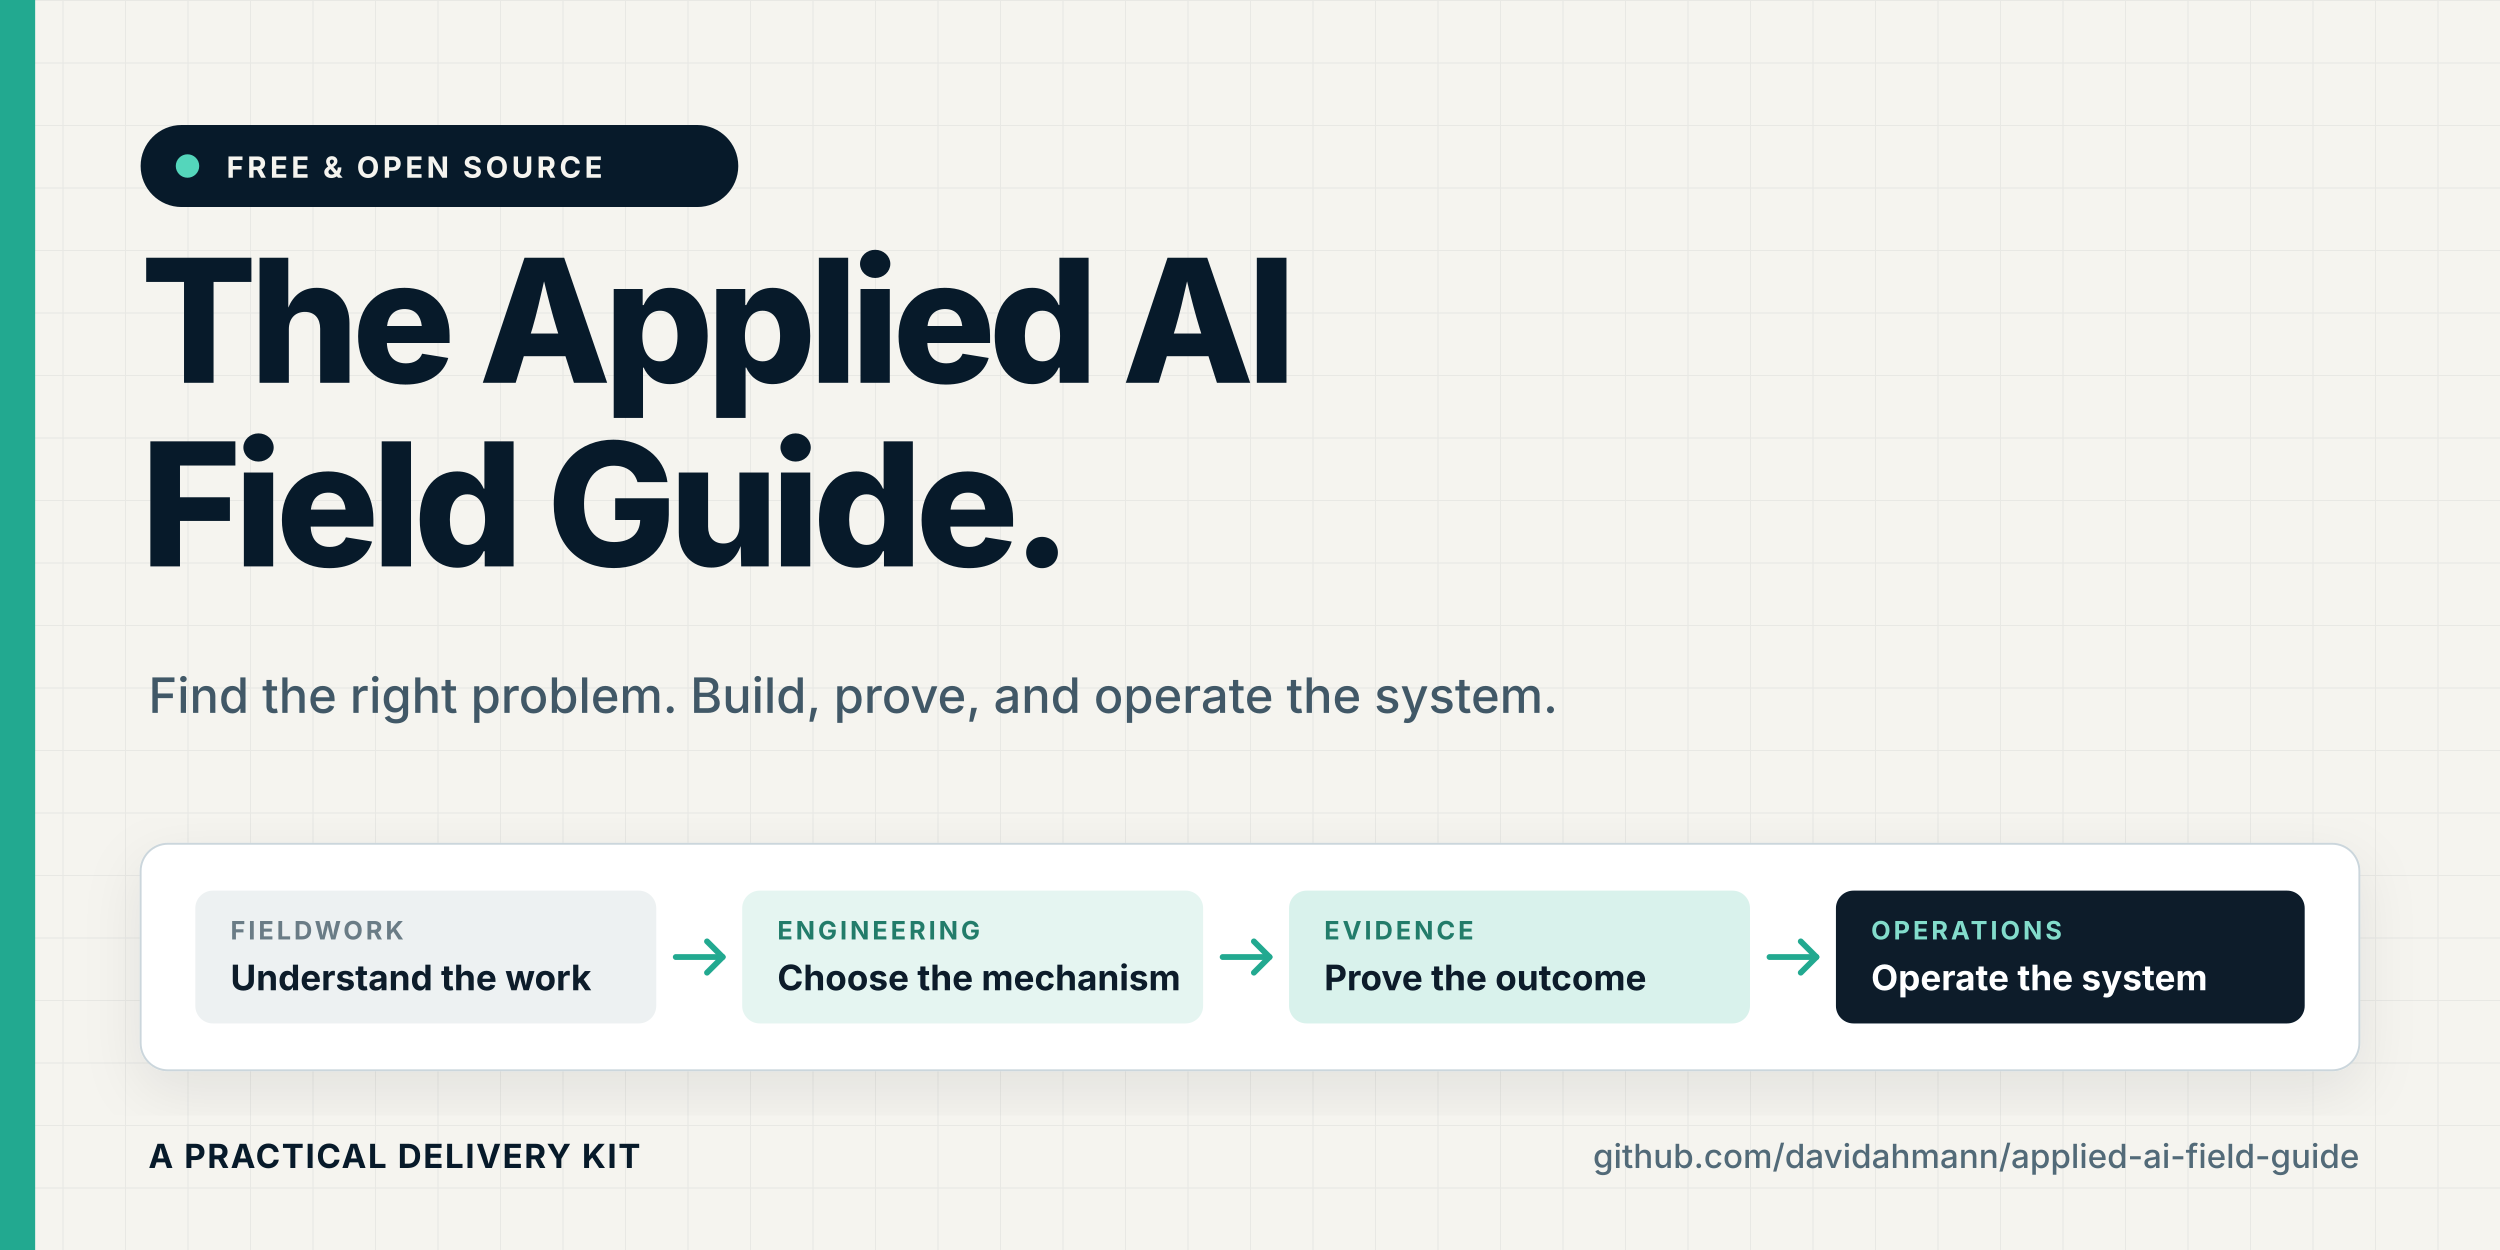
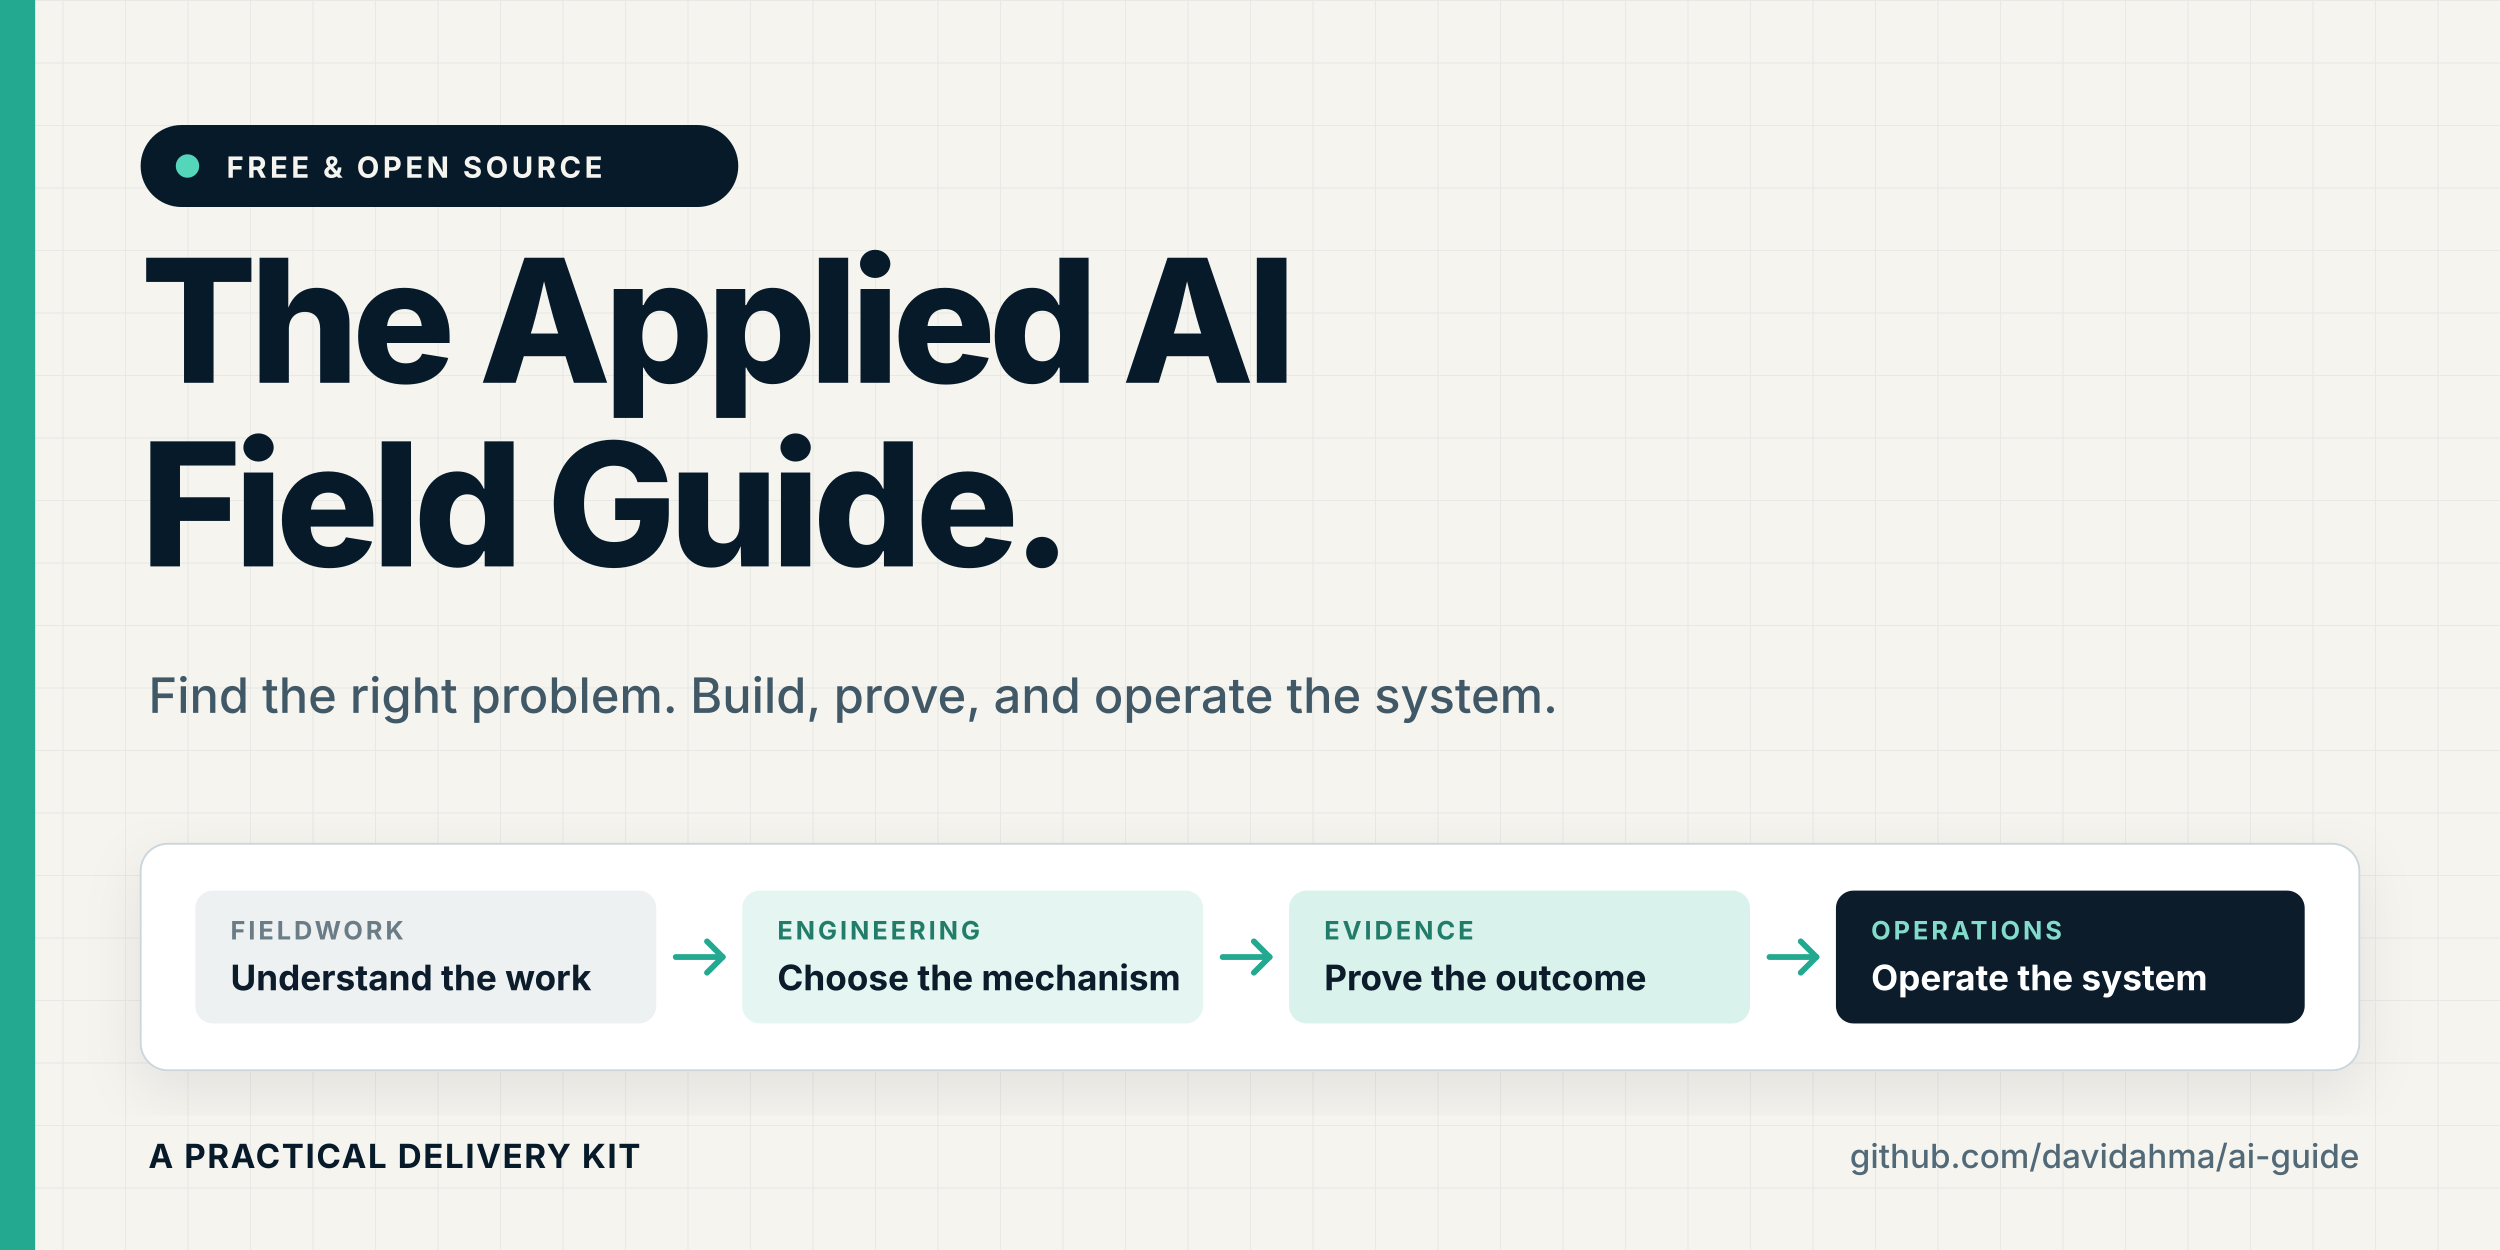
<svg xmlns="http://www.w3.org/2000/svg" width="1280" height="640" viewBox="0 0 1280 640" role="img" aria-labelledby="title description">
  <defs>
    <pattern id="grid" width="32" height="32" patternUnits="userSpaceOnUse">
      <path d="M32 0H0V32" fill="none" stroke="#071a2a" stroke-opacity="0.055" stroke-width="1" />
    </pattern>
    <filter id="shadow" x="-20%" y="-20%" width="140%" height="140%">
      <feDropShadow dx="0" dy="10" stdDeviation="15" flood-color="#071a2a" flood-opacity="0.08" />
    </filter>
  </defs>
  <rect width="1280" height="640" fill="#f5f4ef" />
  <rect width="1280" height="640" fill="url(#grid)" />
  <rect x="0" y="0" width="18" height="640" fill="#22a990" />
  <g font-family="Inter, -apple-system, BlinkMacSystemFont, 'Segoe UI', sans-serif">
    <g transform="translate(72 64)">
      <rect width="306" height="42" rx="21" fill="#071a2a" />
      <circle cx="24" cy="21" r="6" fill="#54d6bb" />
      <text x="44" y="27" fill="#f5f4ef" font-size="15" font-weight="750" letter-spacing="1.8">FREE &amp; OPEN SOURCE</text>
    </g>
    <text x="72" y="196" fill="#071a2a" font-size="88" font-weight="820" letter-spacing="-3.6">
      <tspan x="72" dy="0">The Applied AI</tspan>
      <tspan x="72" dy="94">Field Guide.</tspan>
    </text>
    <text x="76" y="365" fill="#415867" font-size="25" font-weight="470">
      Find the right problem. Build, prove, and operate the system.
    </text>
    <g transform="translate(72 432)" filter="url(#shadow)">
      <rect width="1136" height="116" rx="14" fill="#ffffff" stroke="#cbd6dc" />
      <path d="M274 58H298M554 58H578M834 58H858" fill="none" stroke="#22a990" stroke-width="3" stroke-linecap="round" />
      <path d="m290 50 8 8-8 8M570 50l8 8-8 8M850 50l8 8-8 8" fill="none" stroke="#22a990" stroke-width="3" stroke-linecap="round" stroke-linejoin="round" />
      <g transform="translate(28 24)">
        <rect width="236" height="68" rx="9" fill="#edf1f2" />
        <text x="18" y="25" fill="#6b7c86" font-size="13" font-weight="750" letter-spacing="1.5">FIELDWORK</text>
        <text x="18" y="51" fill="#071a2a" font-size="18" font-weight="720">Understand the work</text>
      </g>
      <g transform="translate(308 24)">
        <rect width="236" height="68" rx="9" fill="#e5f5f1" />
        <text x="18" y="25" fill="#247c6b" font-size="13" font-weight="750" letter-spacing="1.5">ENGINEERING</text>
        <text x="18" y="51" fill="#071a2a" font-size="18" font-weight="720">Choose the mechanism</text>
      </g>
      <g transform="translate(588 24)">
        <rect width="236" height="68" rx="9" fill="#d9f2ec" />
        <text x="18" y="25" fill="#247c6b" font-size="13" font-weight="750" letter-spacing="1.5">EVIDENCE</text>
        <text x="18" y="51" fill="#071a2a" font-size="18" font-weight="720">Prove the outcome</text>
      </g>
      <g transform="translate(868 24)">
        <rect width="240" height="68" rx="9" fill="#071a2a" />
        <text x="18" y="25" fill="#83dccb" font-size="13" font-weight="750" letter-spacing="1.5">OPERATIONS</text>
        <text x="18" y="51" fill="#ffffff" font-size="18" font-weight="720">Operate the system</text>
      </g>
    </g>
    <text x="76" y="598" fill="#071a2a" font-size="17" font-weight="720" letter-spacing="0.8">A PRACTICAL DELIVERY KIT</text>
-     <text x="1208" y="598" fill="#526a78" font-size="17" font-weight="540" text-anchor="end">github.com/davidahmann/applied-ai-field-guide</text>
+     <text x="1208" y="598" fill="#526a78" font-size="17" font-weight="540" text-anchor="end">github.com/davidahma/ai-guide</text>
  </g>
</svg>
